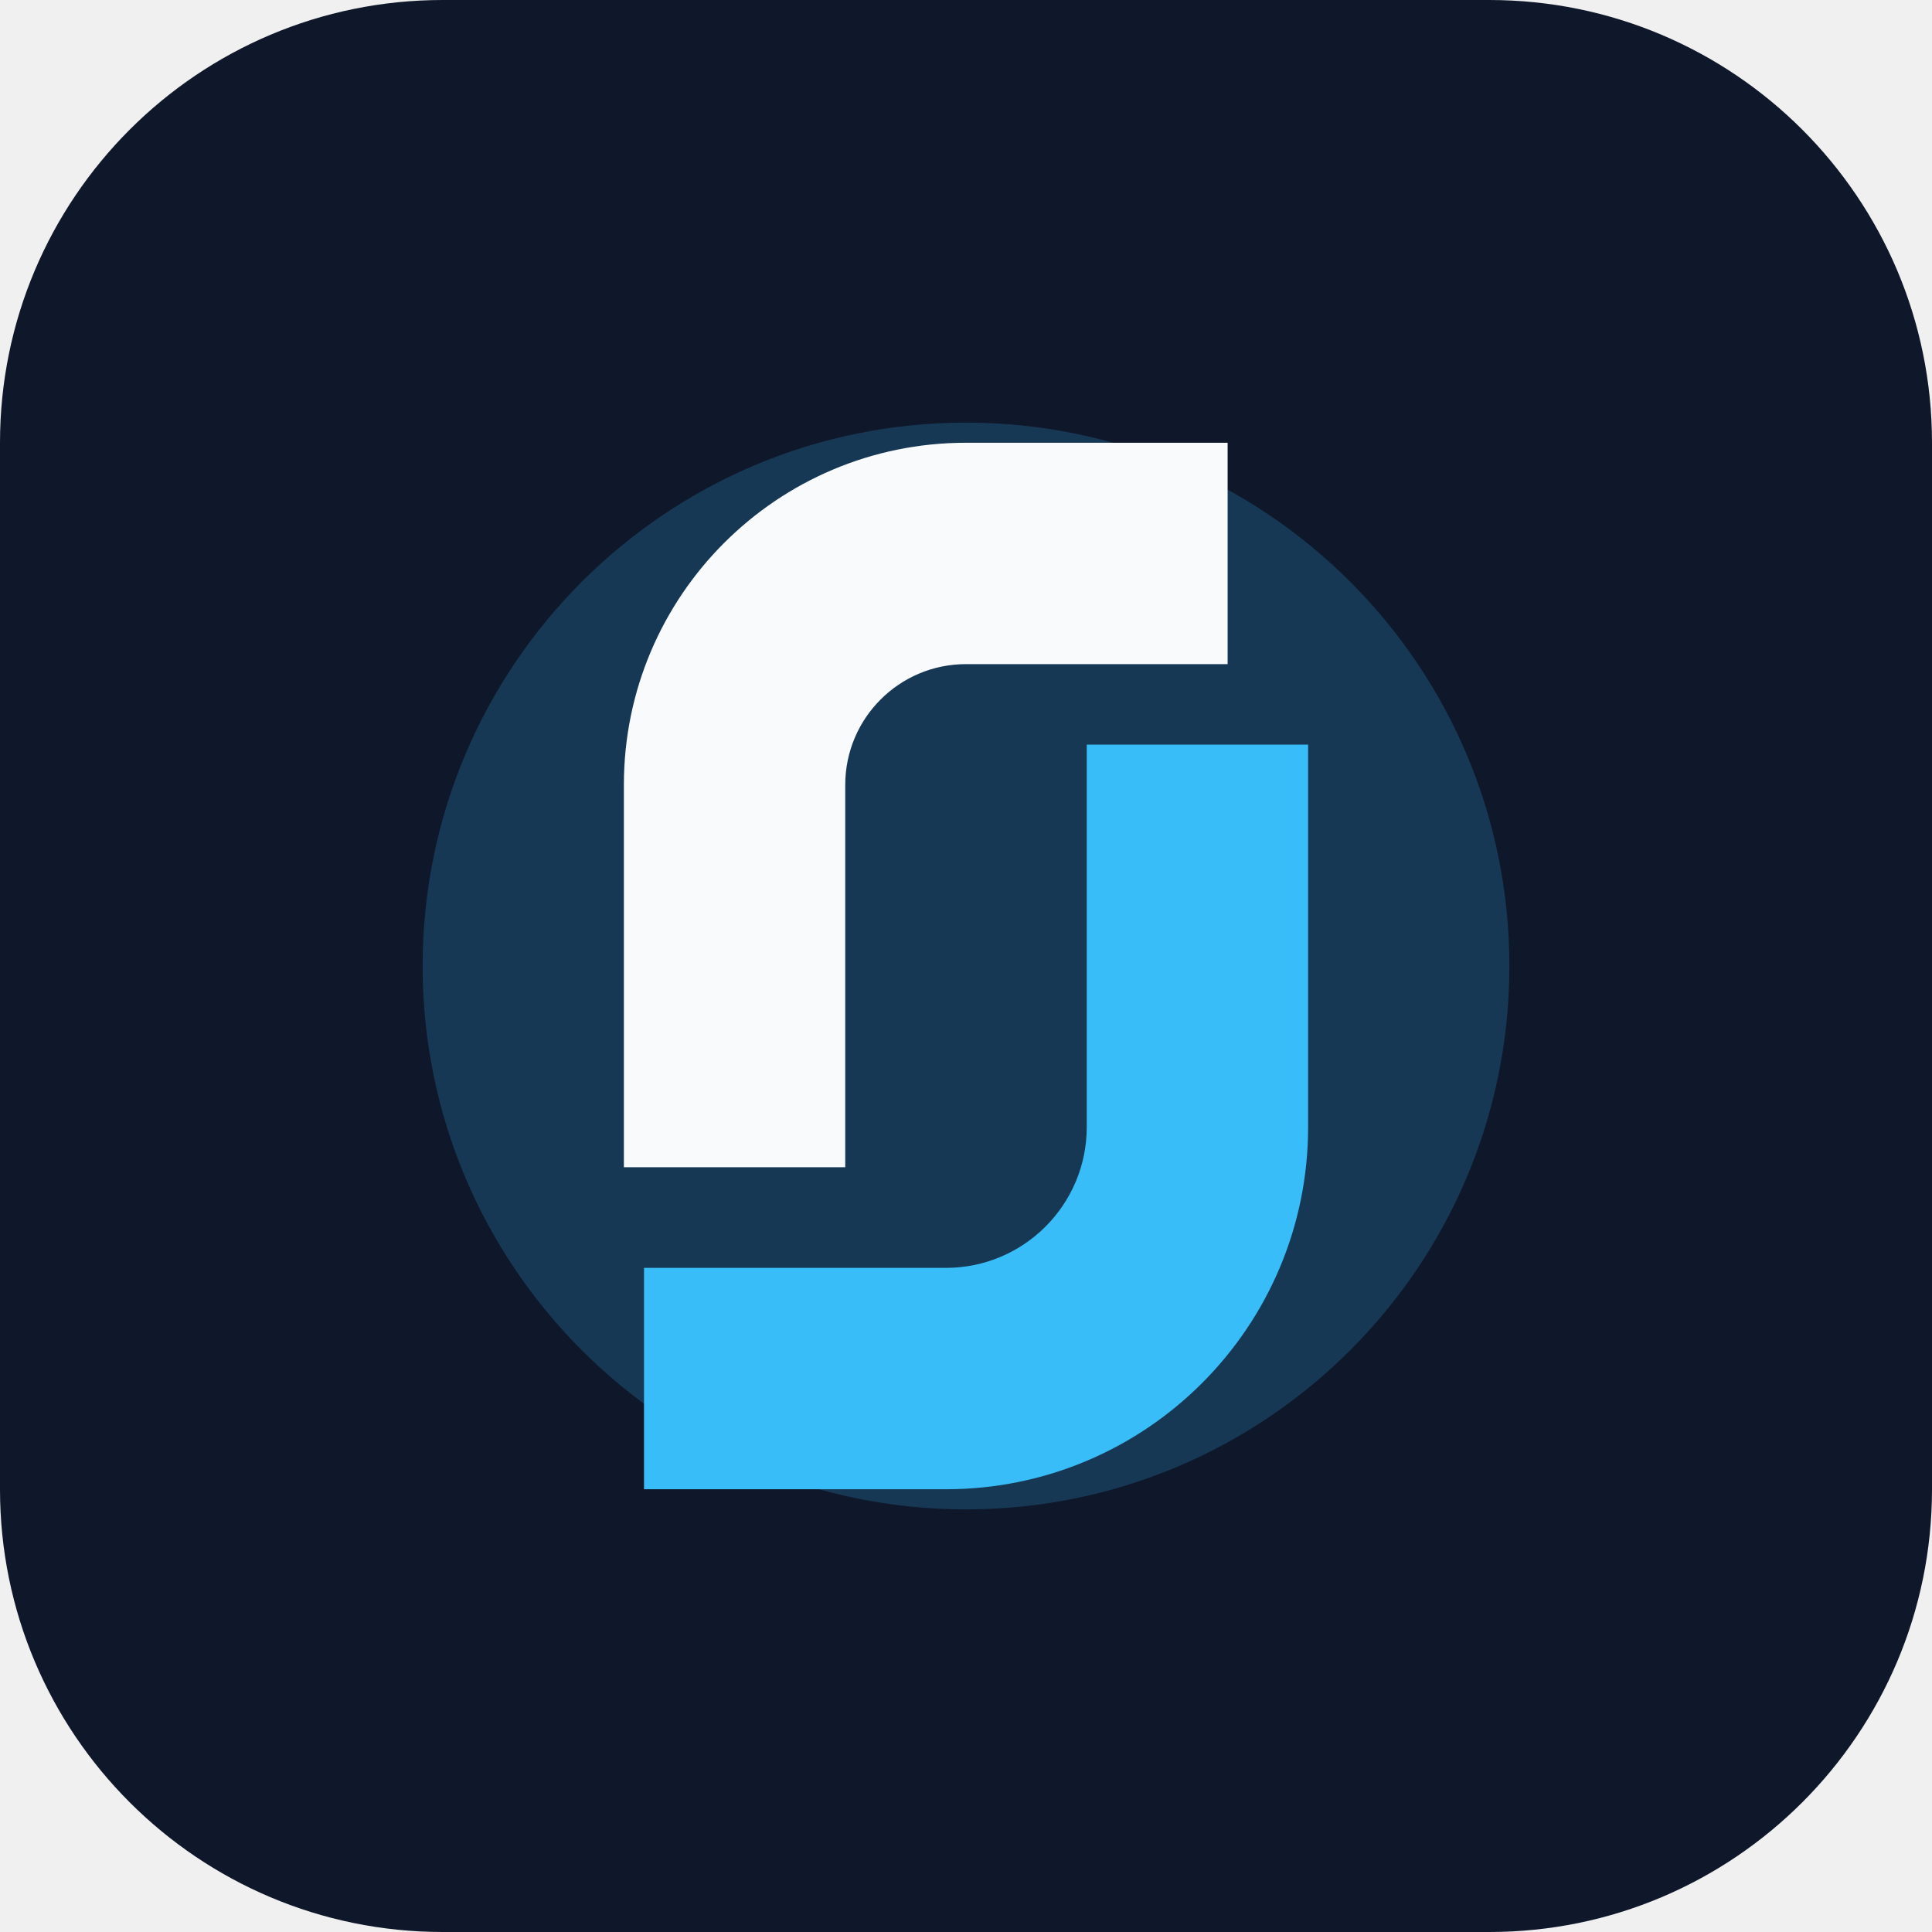
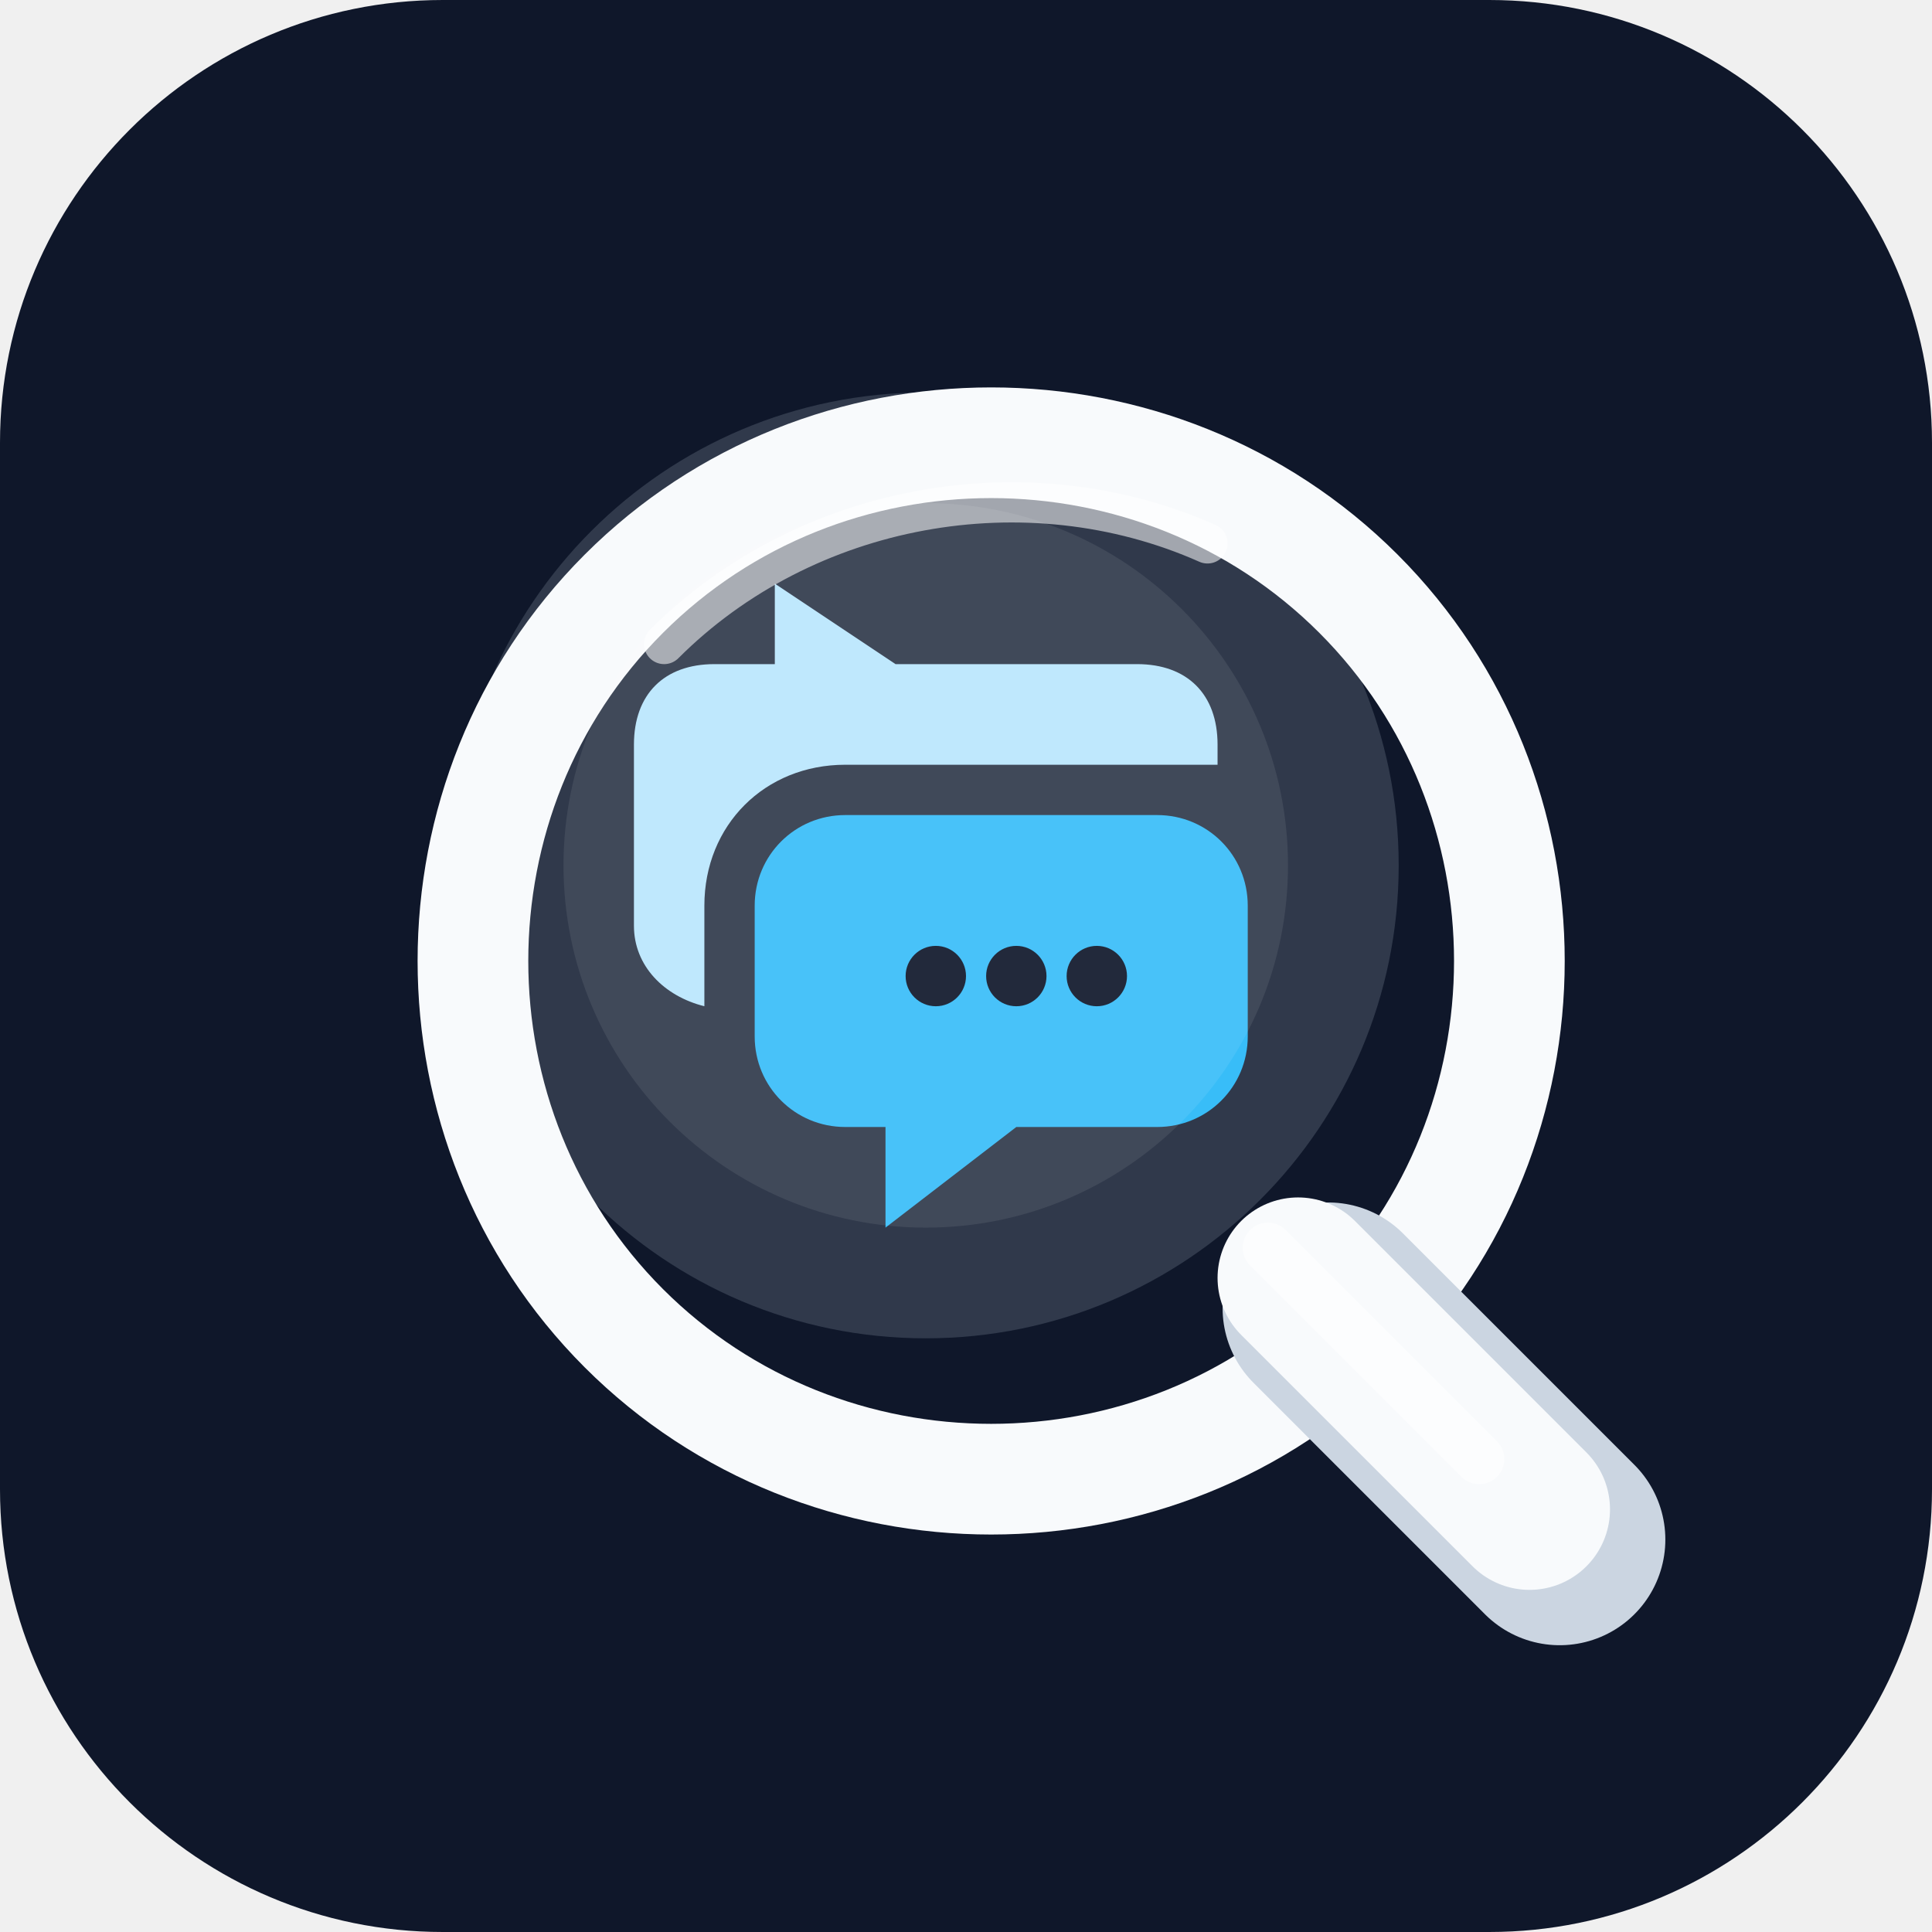
<svg xmlns="http://www.w3.org/2000/svg" viewBox="0 0 192 192" fill="none">
  <rect width="192" height="192" rx="44" fill="#0f172a" />
-   <circle cx="96" cy="96" r="54" fill="#38bdf8" opacity="0.2" />
-   <path d="M62 78c0-18.778 15.222-34 34-34h26v22H96c-6.627 0-12 5.373-12 12v38H62V78Z" fill="#f8fafc" />
-   <path d="M130 112c0 19.882-16.118 36-36 36H64v-22h30c7.732 0 14-6.268 14-14V74h22v38Z" fill="#38bdf8" />
+   <circle cx="92" cy="86" r="47" fill="#e0f2fe" opacity="0.16" />
+   <path d="M84 81h31c5 0 9 4 9 9v13c0 5-4 9-9 9h-14l-13 10v-10h-4c-5 0-9-4-9-9V90c0-5 4-9 9-9Z" fill="#38bdf8" />
+   <path d="M89 66h24c5 0 8 3 8 8v2H84c-8 0-14 6-14 14v10c-4-1-7-4-7-8V74c0-5 3-8 8-8h6v-8l12 8Z" fill="#bae6fd" />
+   <circle cx="93" cy="97" r="3" fill="#0f172a" />
+   <circle cx="101" cy="97" r="3" fill="#0f172a" />
+   <circle cx="109" cy="97" r="3" fill="#0f172a" />
+   <path d="M62 59c20-20 53-20 73 0s20 53 0 73-53 20-73 0-20-53 0-73Z" stroke="#f8fafc" stroke-width="11" />
+   <path d="M132 130l23 23" stroke="#cbd5e1" stroke-width="21" stroke-linecap="round" />
+   <path d="M129 127l23 23" stroke="#f8fafc" stroke-width="16" stroke-linecap="round" />
+   <path d="M126 124l21 21" stroke="#ffffff" stroke-width="5" stroke-linecap="round" opacity="0.55" />
+   <path d="M66 64c14-14 36-18 54-10" stroke="#ffffff" stroke-width="4" stroke-linecap="round" opacity="0.55" />
+   <circle cx="92" cy="86" r="36" fill="#ffffff" opacity="0.08" />
</svg>
